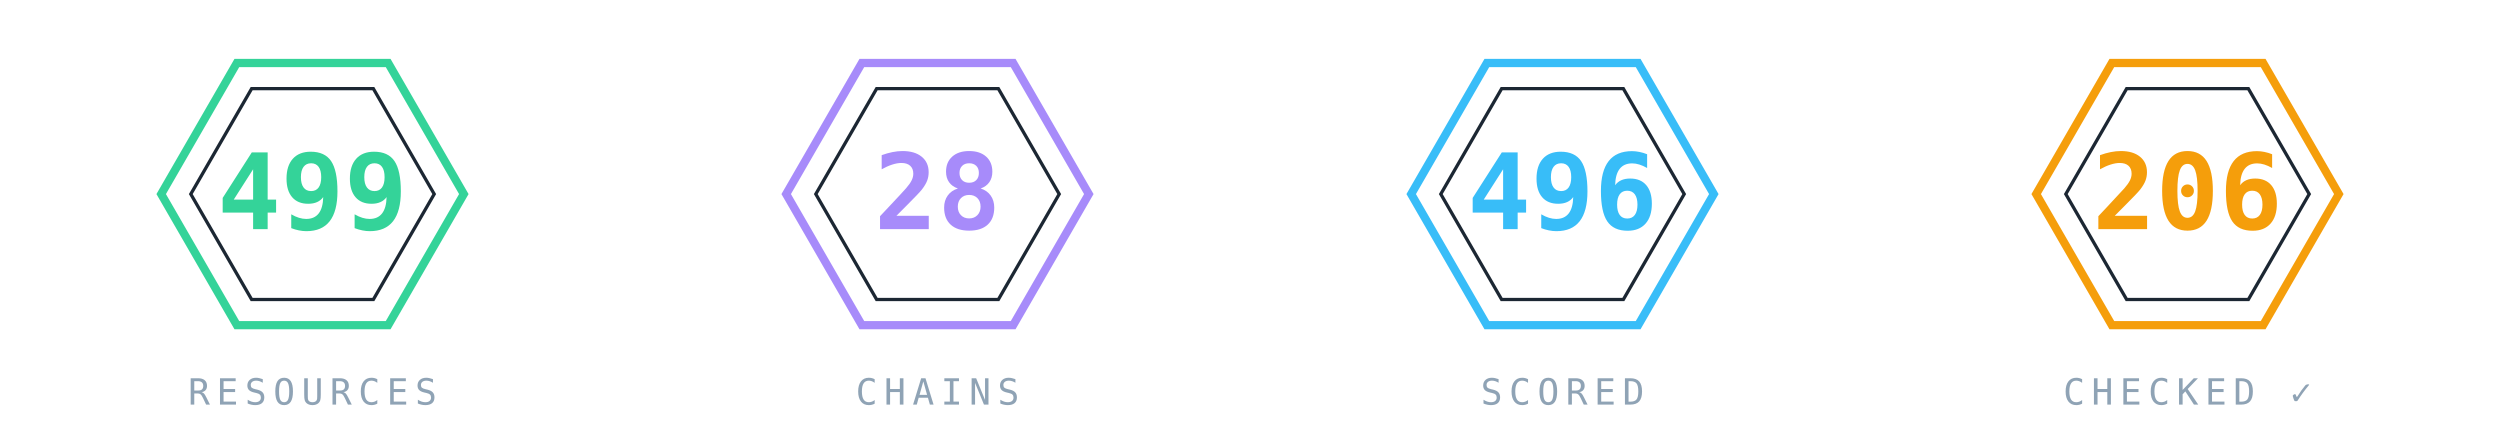
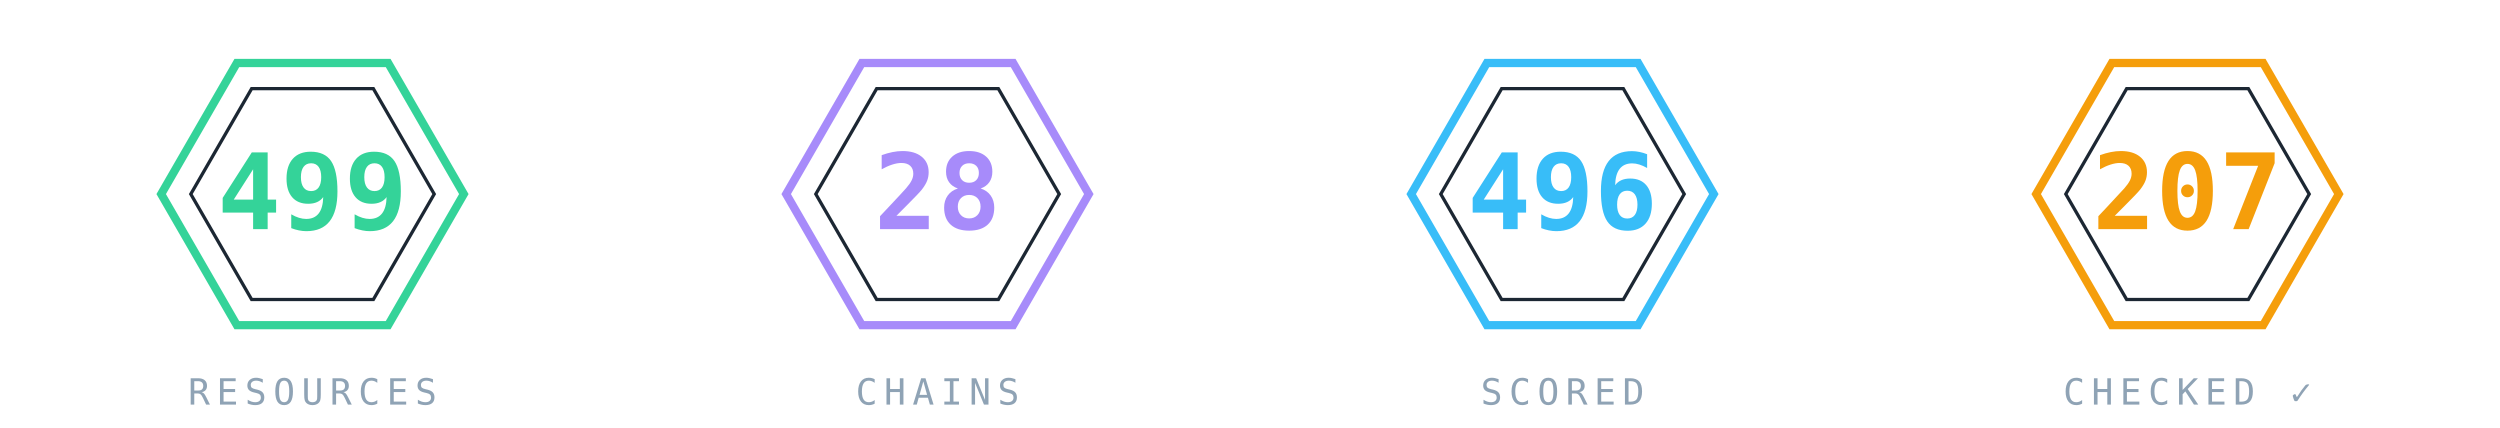
- <svg xmlns="http://www.w3.org/2000/svg" width="1520" height="260" viewBox="0 0 1520 260" role="img" aria-label="499 resources, 28 chains, 496 scored, 206 independently checked">
+ <svg xmlns="http://www.w3.org/2000/svg" width="1520" height="260" viewBox="0 0 1520 260" role="img" aria-label="499 resources, 28 chains, 496 scored, 207 independently checked">
  <g>
    <path d="M98.0 118.0 L144.0 38.3 L236.0 38.3 L282.0 118.0 L236.0 197.7 L144.0 197.7 Z" fill="none" stroke="#34d399" stroke-width="5" />
    <path d="M116.0 118.0 L153.0 53.9 L227.0 53.9 L264.0 118.0 L227.0 182.1 L153.0 182.1 Z" fill="none" stroke="#1c2733" stroke-width="2" />
    <text x="190" y="139.333" text-anchor="middle" font-family="ui-monospace, SFMono-Regular, Menlo, monospace" font-size="64" font-weight="700" fill="#34d399">499</text>
    <text x="190" y="246" text-anchor="middle" font-family="ui-monospace, SFMono-Regular, Menlo, monospace" font-size="22" letter-spacing="4" fill="#8fa3b5">RESOURCES</text>
  </g>
  <g>
    <path d="M478.0 118.0 L524.0 38.3 L616.0 38.3 L662.0 118.0 L616.0 197.7 L524.0 197.7 Z" fill="none" stroke="#a78bfa" stroke-width="5" />
    <path d="M496.0 118.0 L533.0 53.9 L607.0 53.9 L644.0 118.0 L607.0 182.1 L533.0 182.1 Z" fill="none" stroke="#1c2733" stroke-width="2" />
    <text x="570" y="139.333" text-anchor="middle" font-family="ui-monospace, SFMono-Regular, Menlo, monospace" font-size="64" font-weight="700" fill="#a78bfa">28</text>
    <text x="570" y="246" text-anchor="middle" font-family="ui-monospace, SFMono-Regular, Menlo, monospace" font-size="22" letter-spacing="4" fill="#8fa3b5">CHAINS</text>
  </g>
  <g>
    <path d="M858.0 118.0 L904.0 38.3 L996.0 38.3 L1042.0 118.0 L996.0 197.7 L904.0 197.7 Z" fill="none" stroke="#38bdf8" stroke-width="5" />
    <path d="M876.0 118.0 L913.0 53.9 L987.0 53.9 L1024.0 118.0 L987.0 182.1 L913.0 182.1 Z" fill="none" stroke="#1c2733" stroke-width="2" />
    <text x="950" y="139.333" text-anchor="middle" font-family="ui-monospace, SFMono-Regular, Menlo, monospace" font-size="64" font-weight="700" fill="#38bdf8">496</text>
    <text x="950" y="246" text-anchor="middle" font-family="ui-monospace, SFMono-Regular, Menlo, monospace" font-size="22" letter-spacing="4" fill="#8fa3b5">SCORED</text>
  </g>
  <g>
    <path d="M1238.0 118.0 L1284.0 38.3 L1376.0 38.3 L1422.0 118.0 L1376.0 197.7 L1284.0 197.7 Z" fill="none" stroke="#f59e0b" stroke-width="5" />
    <path d="M1256.0 118.0 L1293.0 53.9 L1367.0 53.9 L1404.0 118.0 L1367.0 182.1 L1293.0 182.1 Z" fill="none" stroke="#1c2733" stroke-width="2" />
-     <text x="1330" y="139.333" text-anchor="middle" font-family="ui-monospace, SFMono-Regular, Menlo, monospace" font-size="64" font-weight="700" fill="#f59e0b">206</text>
+     <text x="1330" y="139.333" text-anchor="middle" font-family="ui-monospace, SFMono-Regular, Menlo, monospace" font-size="64" font-weight="700" fill="#f59e0b">207</text>
    <text x="1330" y="246" text-anchor="middle" font-family="ui-monospace, SFMono-Regular, Menlo, monospace" font-size="22" letter-spacing="4" fill="#8fa3b5">CHECKED ✓</text>
  </g>
</svg>
